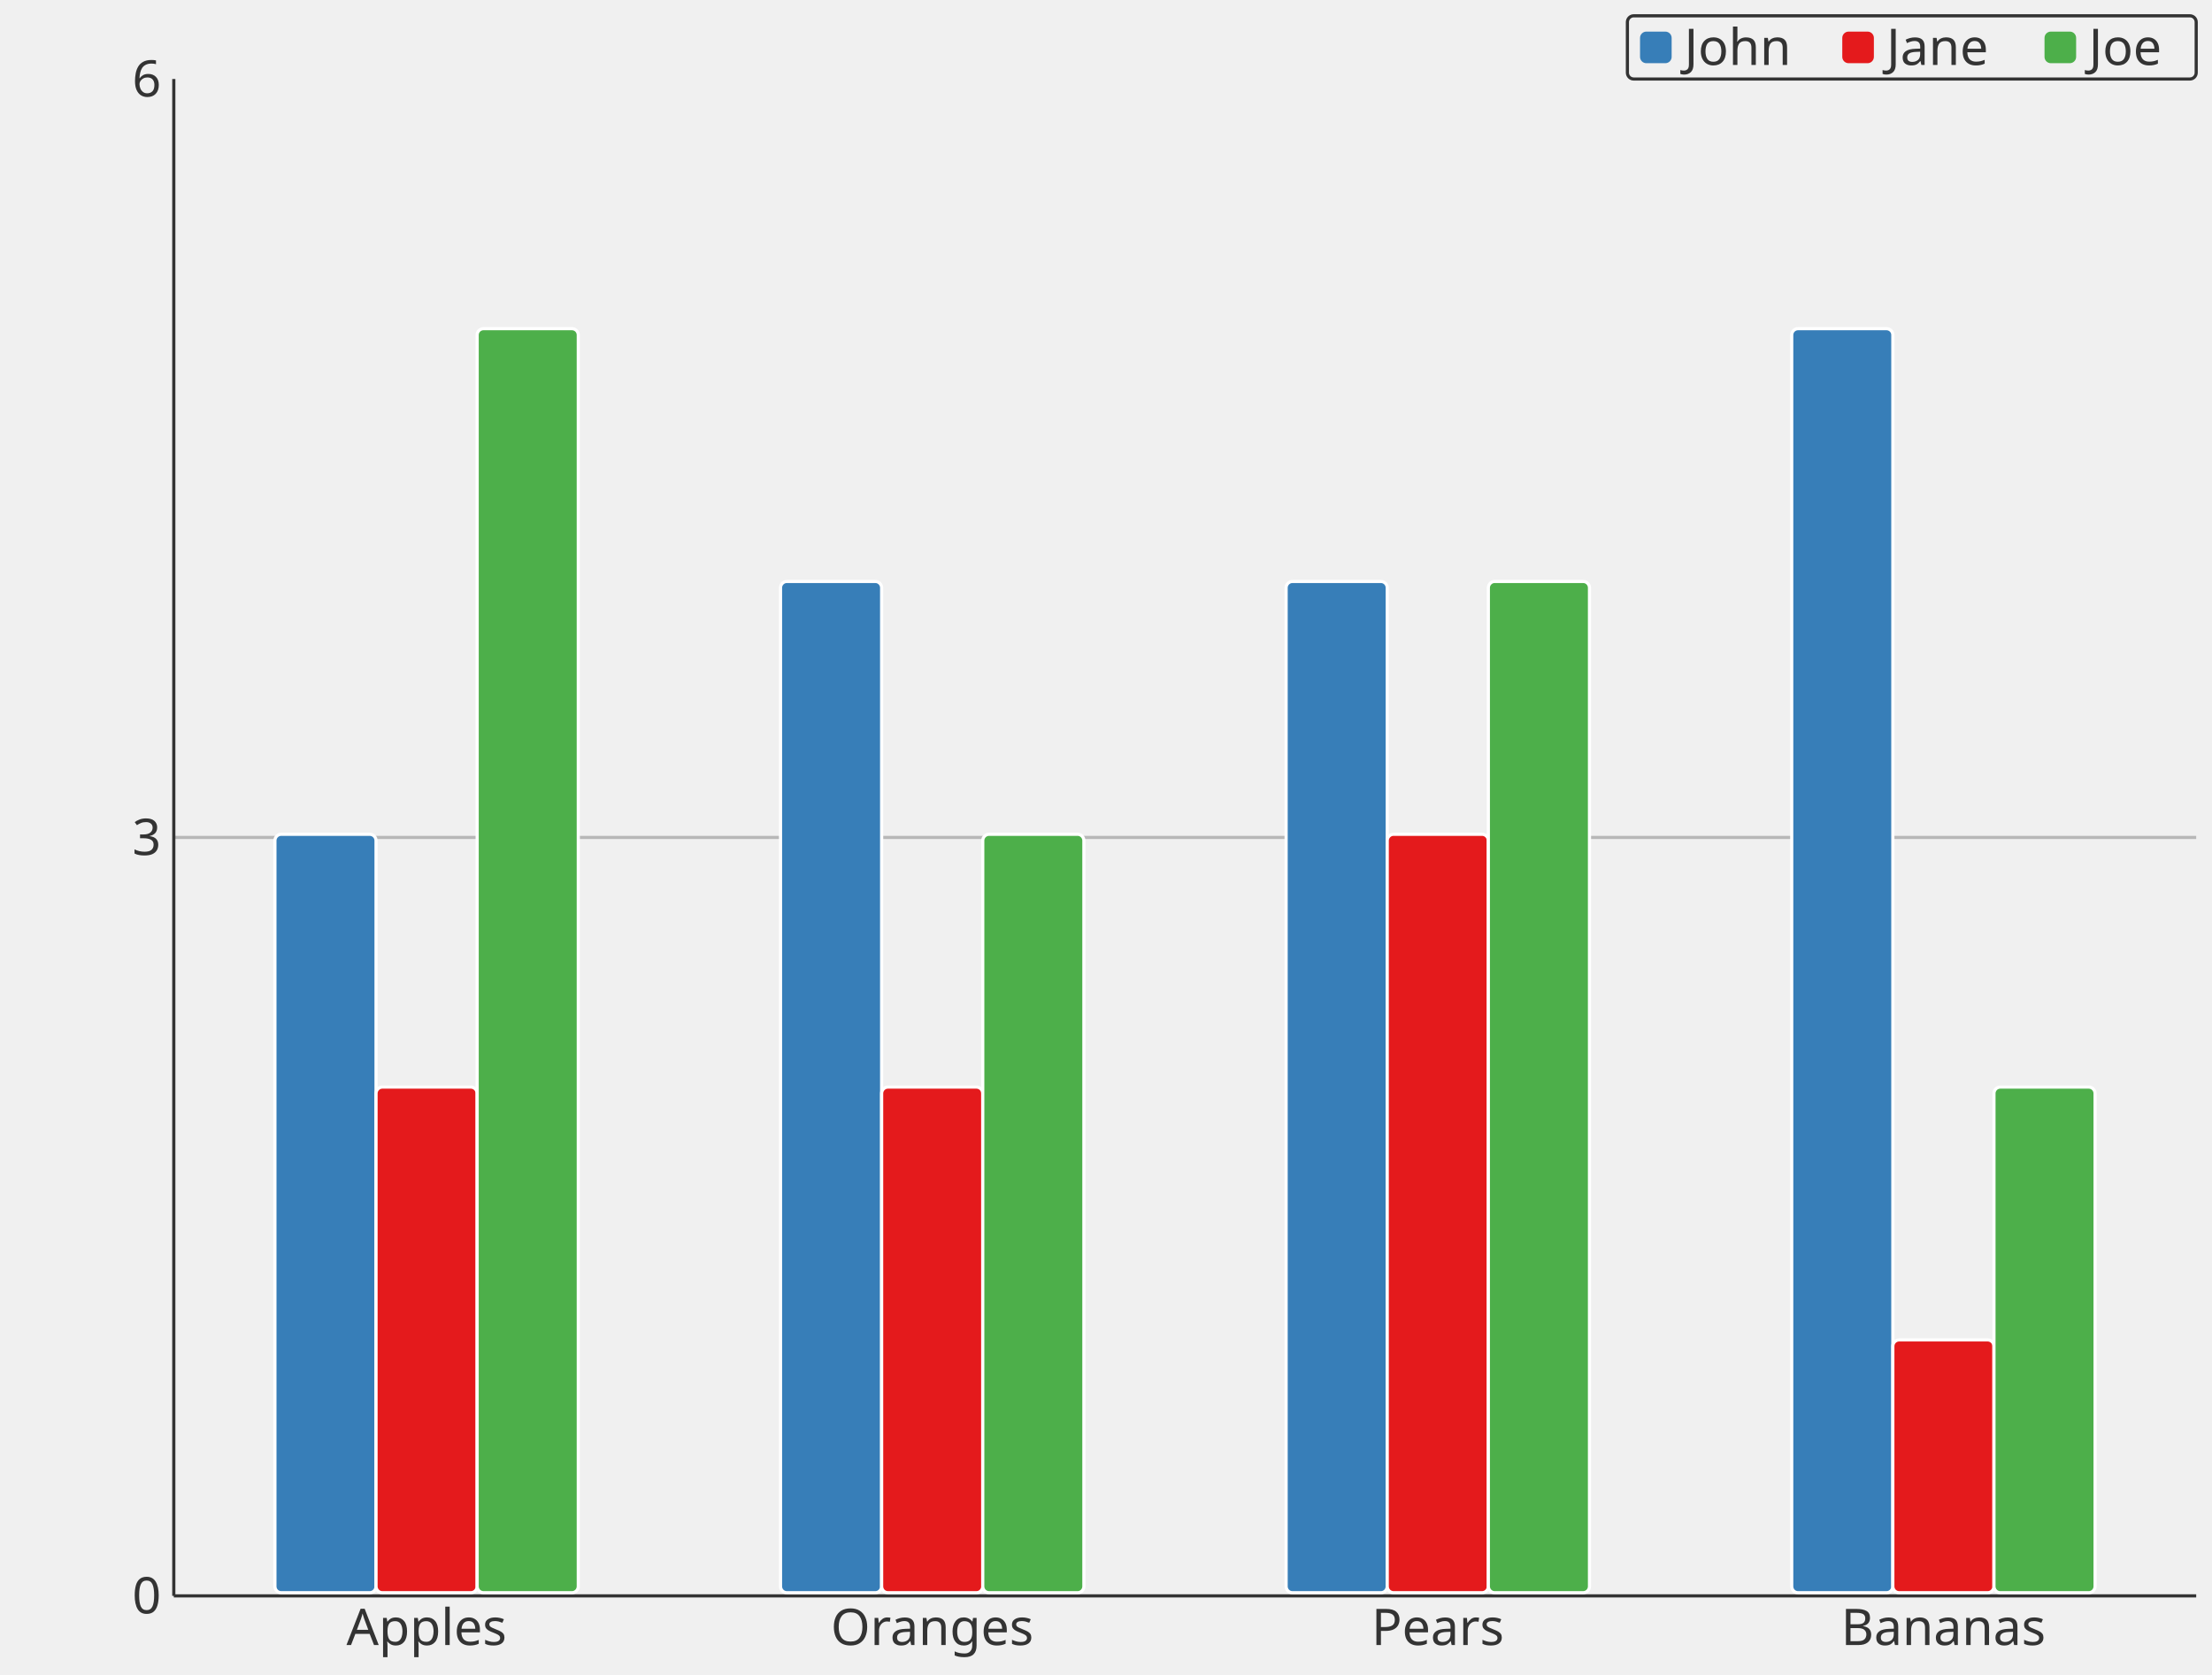
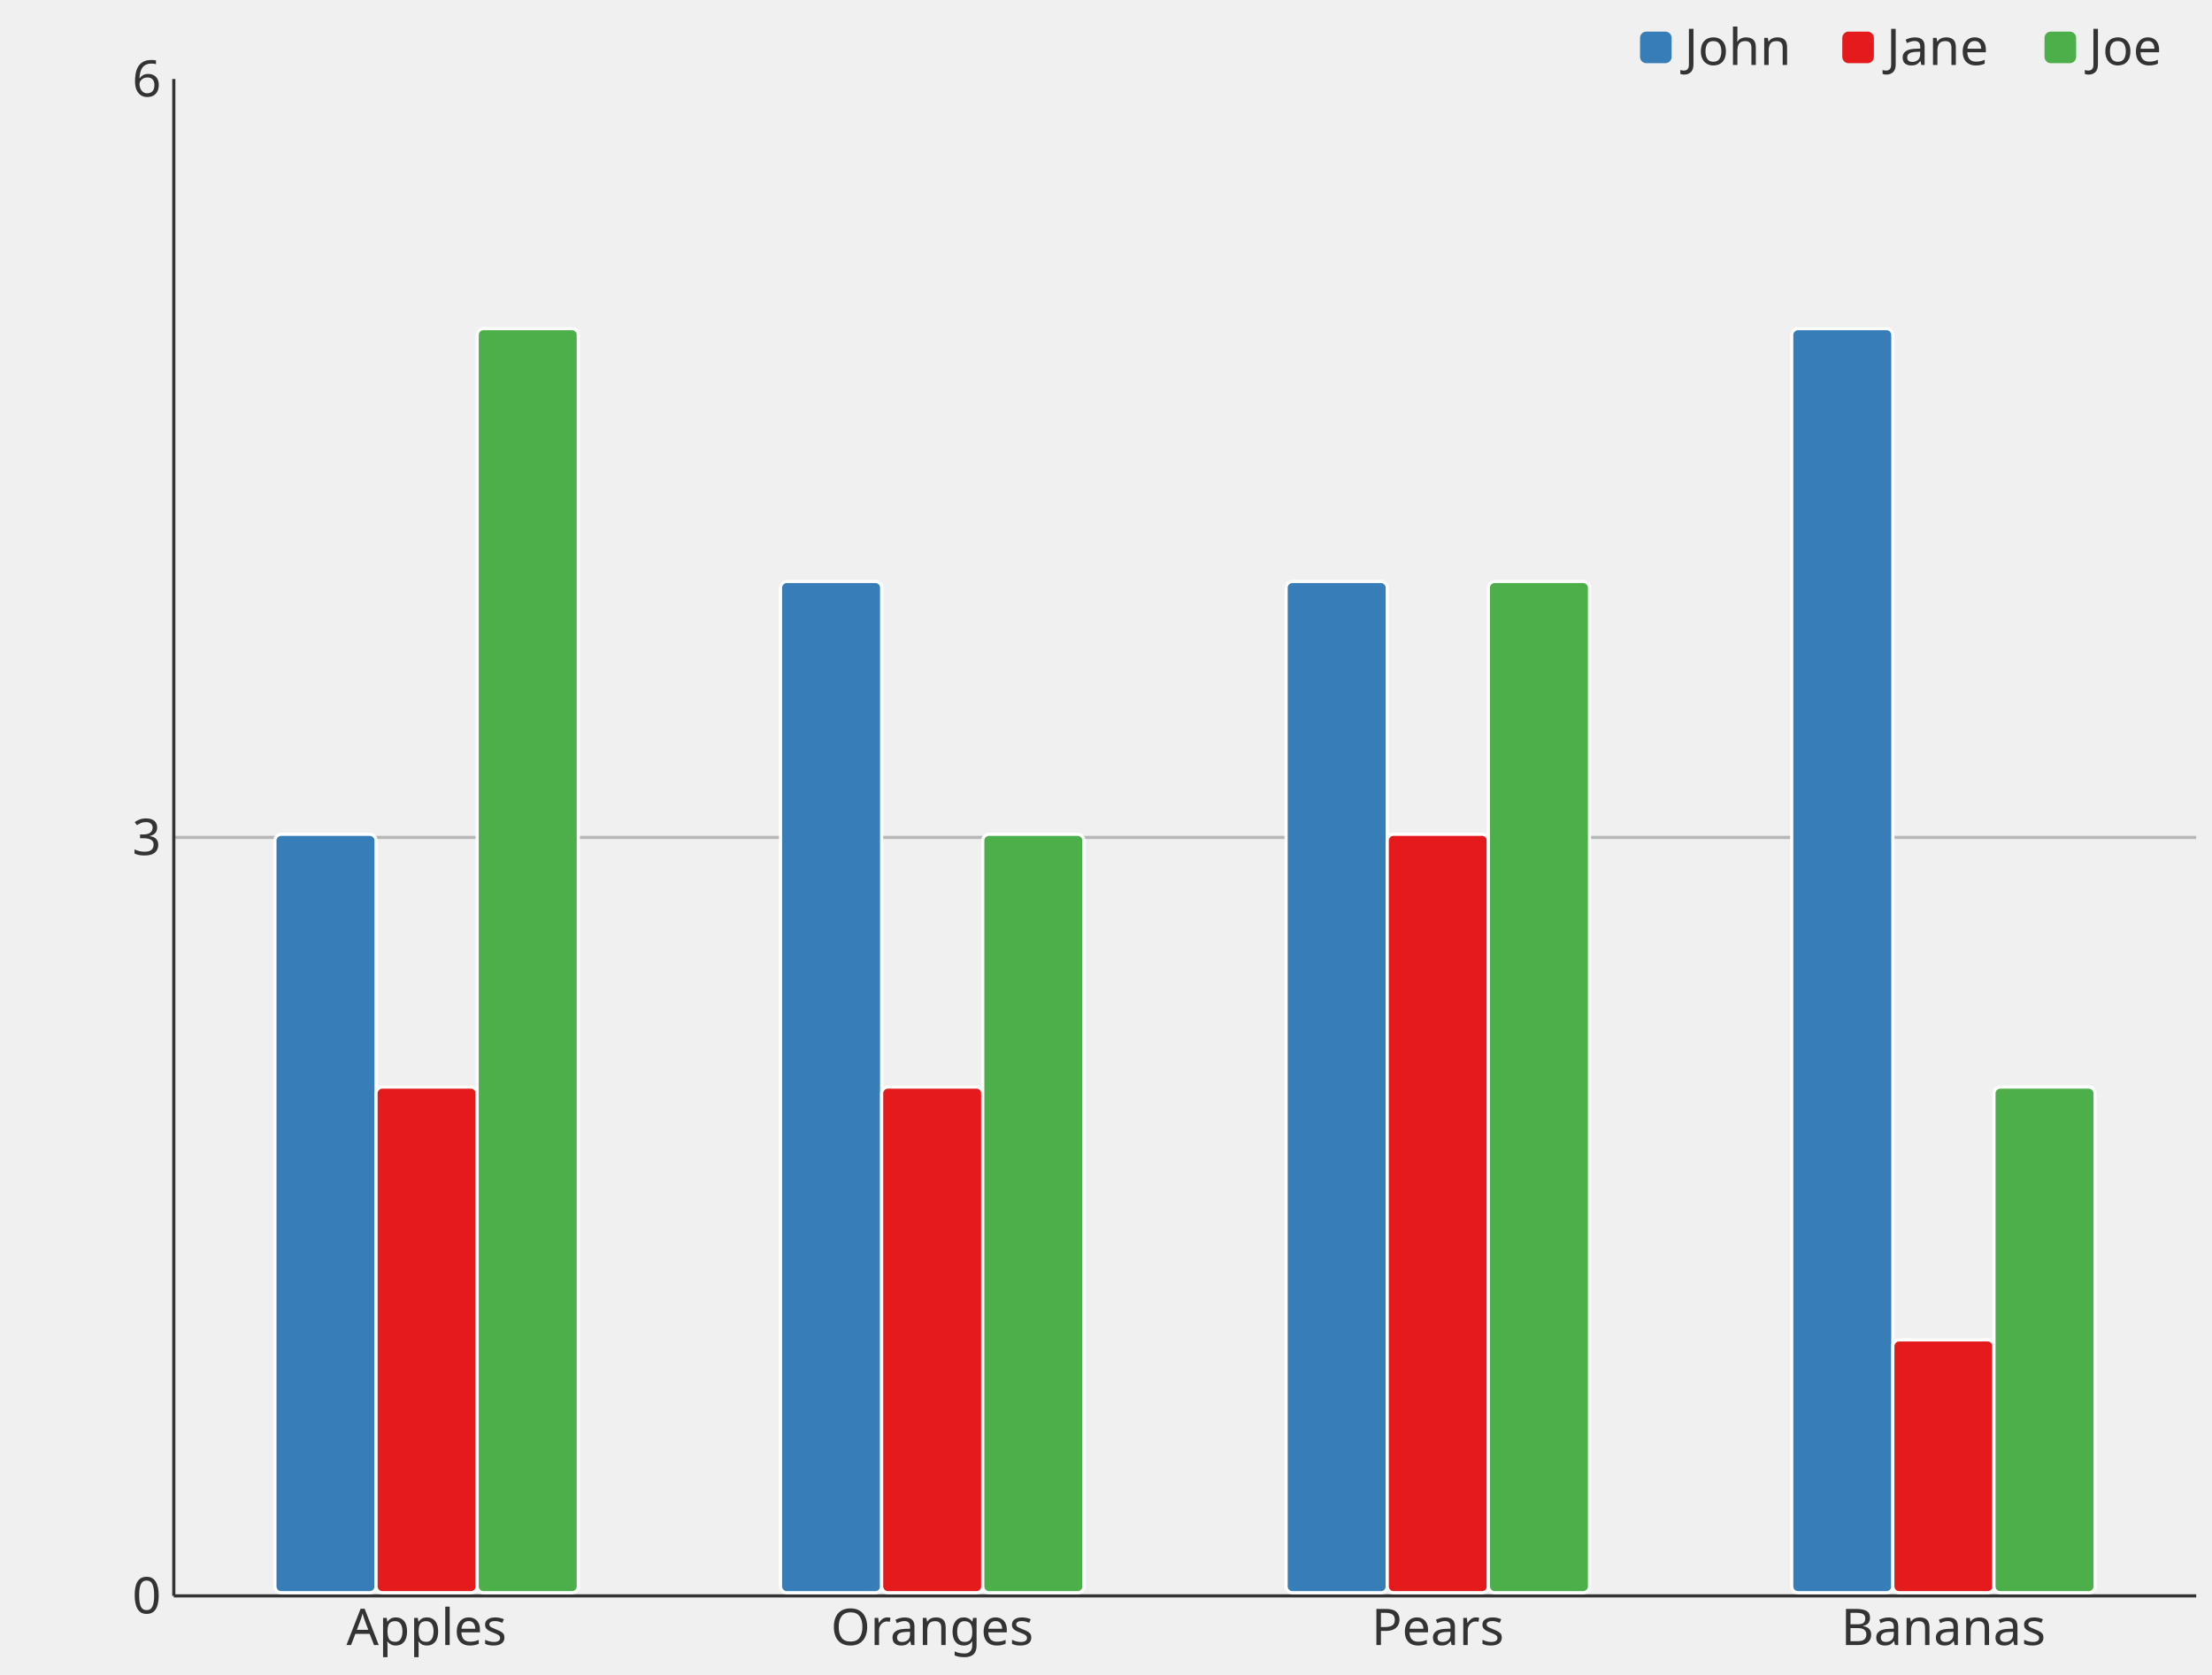
<svg xmlns="http://www.w3.org/2000/svg" font-family="sans-serif" font-size="16" viewBox="-55 -25 700 530">
  <style>
		@media (prefers-color-scheme: dark) {
			[fill="#333"] {fill: white}
			[stroke="#333"] {stroke: white}
		}
	</style>
  <g role="table">
    <line stroke="#333" x1="0" x2="0" y1="0" y2="480" />
    <line stroke="#333" x1="0" x2="640" y1="480" y2="480" />
    <line opacity="0.3" stroke="#333" x1="0" x2="640" y1="240" y2="240" />
    <g aria-hidden="true">
      <text dominant-baseline="middle" fill="#333" text-anchor="end" x="-4" y="480">0</text>
      <text dominant-baseline="middle" fill="#333" text-anchor="end" x="-4" y="240">3</text>
      <text dominant-baseline="middle" fill="#333" text-anchor="end" x="-4" y="0">6</text>
    </g>
    <g role="row">
      <text dominant-baseline="middle" fill="#333" role="columnheader" text-anchor="middle" x="80" y="490">Apples</text>
      <text dominant-baseline="middle" fill="#333" role="columnheader" text-anchor="middle" x="240" y="490">Oranges</text>
      <text dominant-baseline="middle" fill="#333" role="columnheader" text-anchor="middle" x="400" y="490">Pears</text>
      <text dominant-baseline="middle" fill="#333" role="columnheader" text-anchor="middle" x="560" y="490">Bananas</text>
    </g>
    <g aria-hidden="true">
-       <rect fill="none" height="20" rx="2" ry="2" stroke="#333" width="180" x="460" y="-20" />
      <rect fill="#377eb8" height="10" rx="2" ry="2" width="10" x="464" y="-15" />
      <text dominant-baseline="middle" fill="#333" x="478" y="-10">John</text>
      <rect fill="#e41a1c" height="10" rx="2" ry="2" width="10" x="528" y="-15" />
      <text dominant-baseline="middle" fill="#333" x="542" y="-10">Jane</text>
      <rect fill="#4daf4a" height="10" rx="2" ry="2" width="10" x="592" y="-15" />
      <text dominant-baseline="middle" fill="#333" x="606" y="-10">Joe</text>
    </g>
    <g fill="#377eb8" role="row" stroke="white">
      <rect height="240" role="cell" rx="2" ry="2" width="32" x="32" y="239">
				</rect>
      <rect height="320" role="cell" rx="2" ry="2" width="32" x="192" y="159">
				</rect>
      <rect height="320" role="cell" rx="2" ry="2" width="32" x="352" y="159">
				</rect>
      <rect height="400" role="cell" rx="2" ry="2" width="32" x="512" y="79">
				</rect>
    </g>
    <g fill="#e41a1c" role="row" stroke="white">
      <rect height="160" role="cell" rx="2" ry="2" width="32" x="64" y="319">
				</rect>
      <rect height="160" role="cell" rx="2" ry="2" width="32" x="224" y="319">
				</rect>
      <rect height="240" role="cell" rx="2" ry="2" width="32" x="384" y="239">
				</rect>
      <rect height="80" role="cell" rx="2" ry="2" width="32" x="544" y="399">
				</rect>
    </g>
    <g fill="#4daf4a" role="row" stroke="white">
      <rect height="400" role="cell" rx="2" ry="2" width="32" x="96" y="79">
				</rect>
      <rect height="240" role="cell" rx="2" ry="2" width="32" x="256" y="239">
				</rect>
      <rect height="320" role="cell" rx="2" ry="2" width="32" x="416" y="159">
				</rect>
      <rect height="160" role="cell" rx="2" ry="2" width="32" x="576" y="319">
				</rect>
    </g>
  </g>
</svg>
